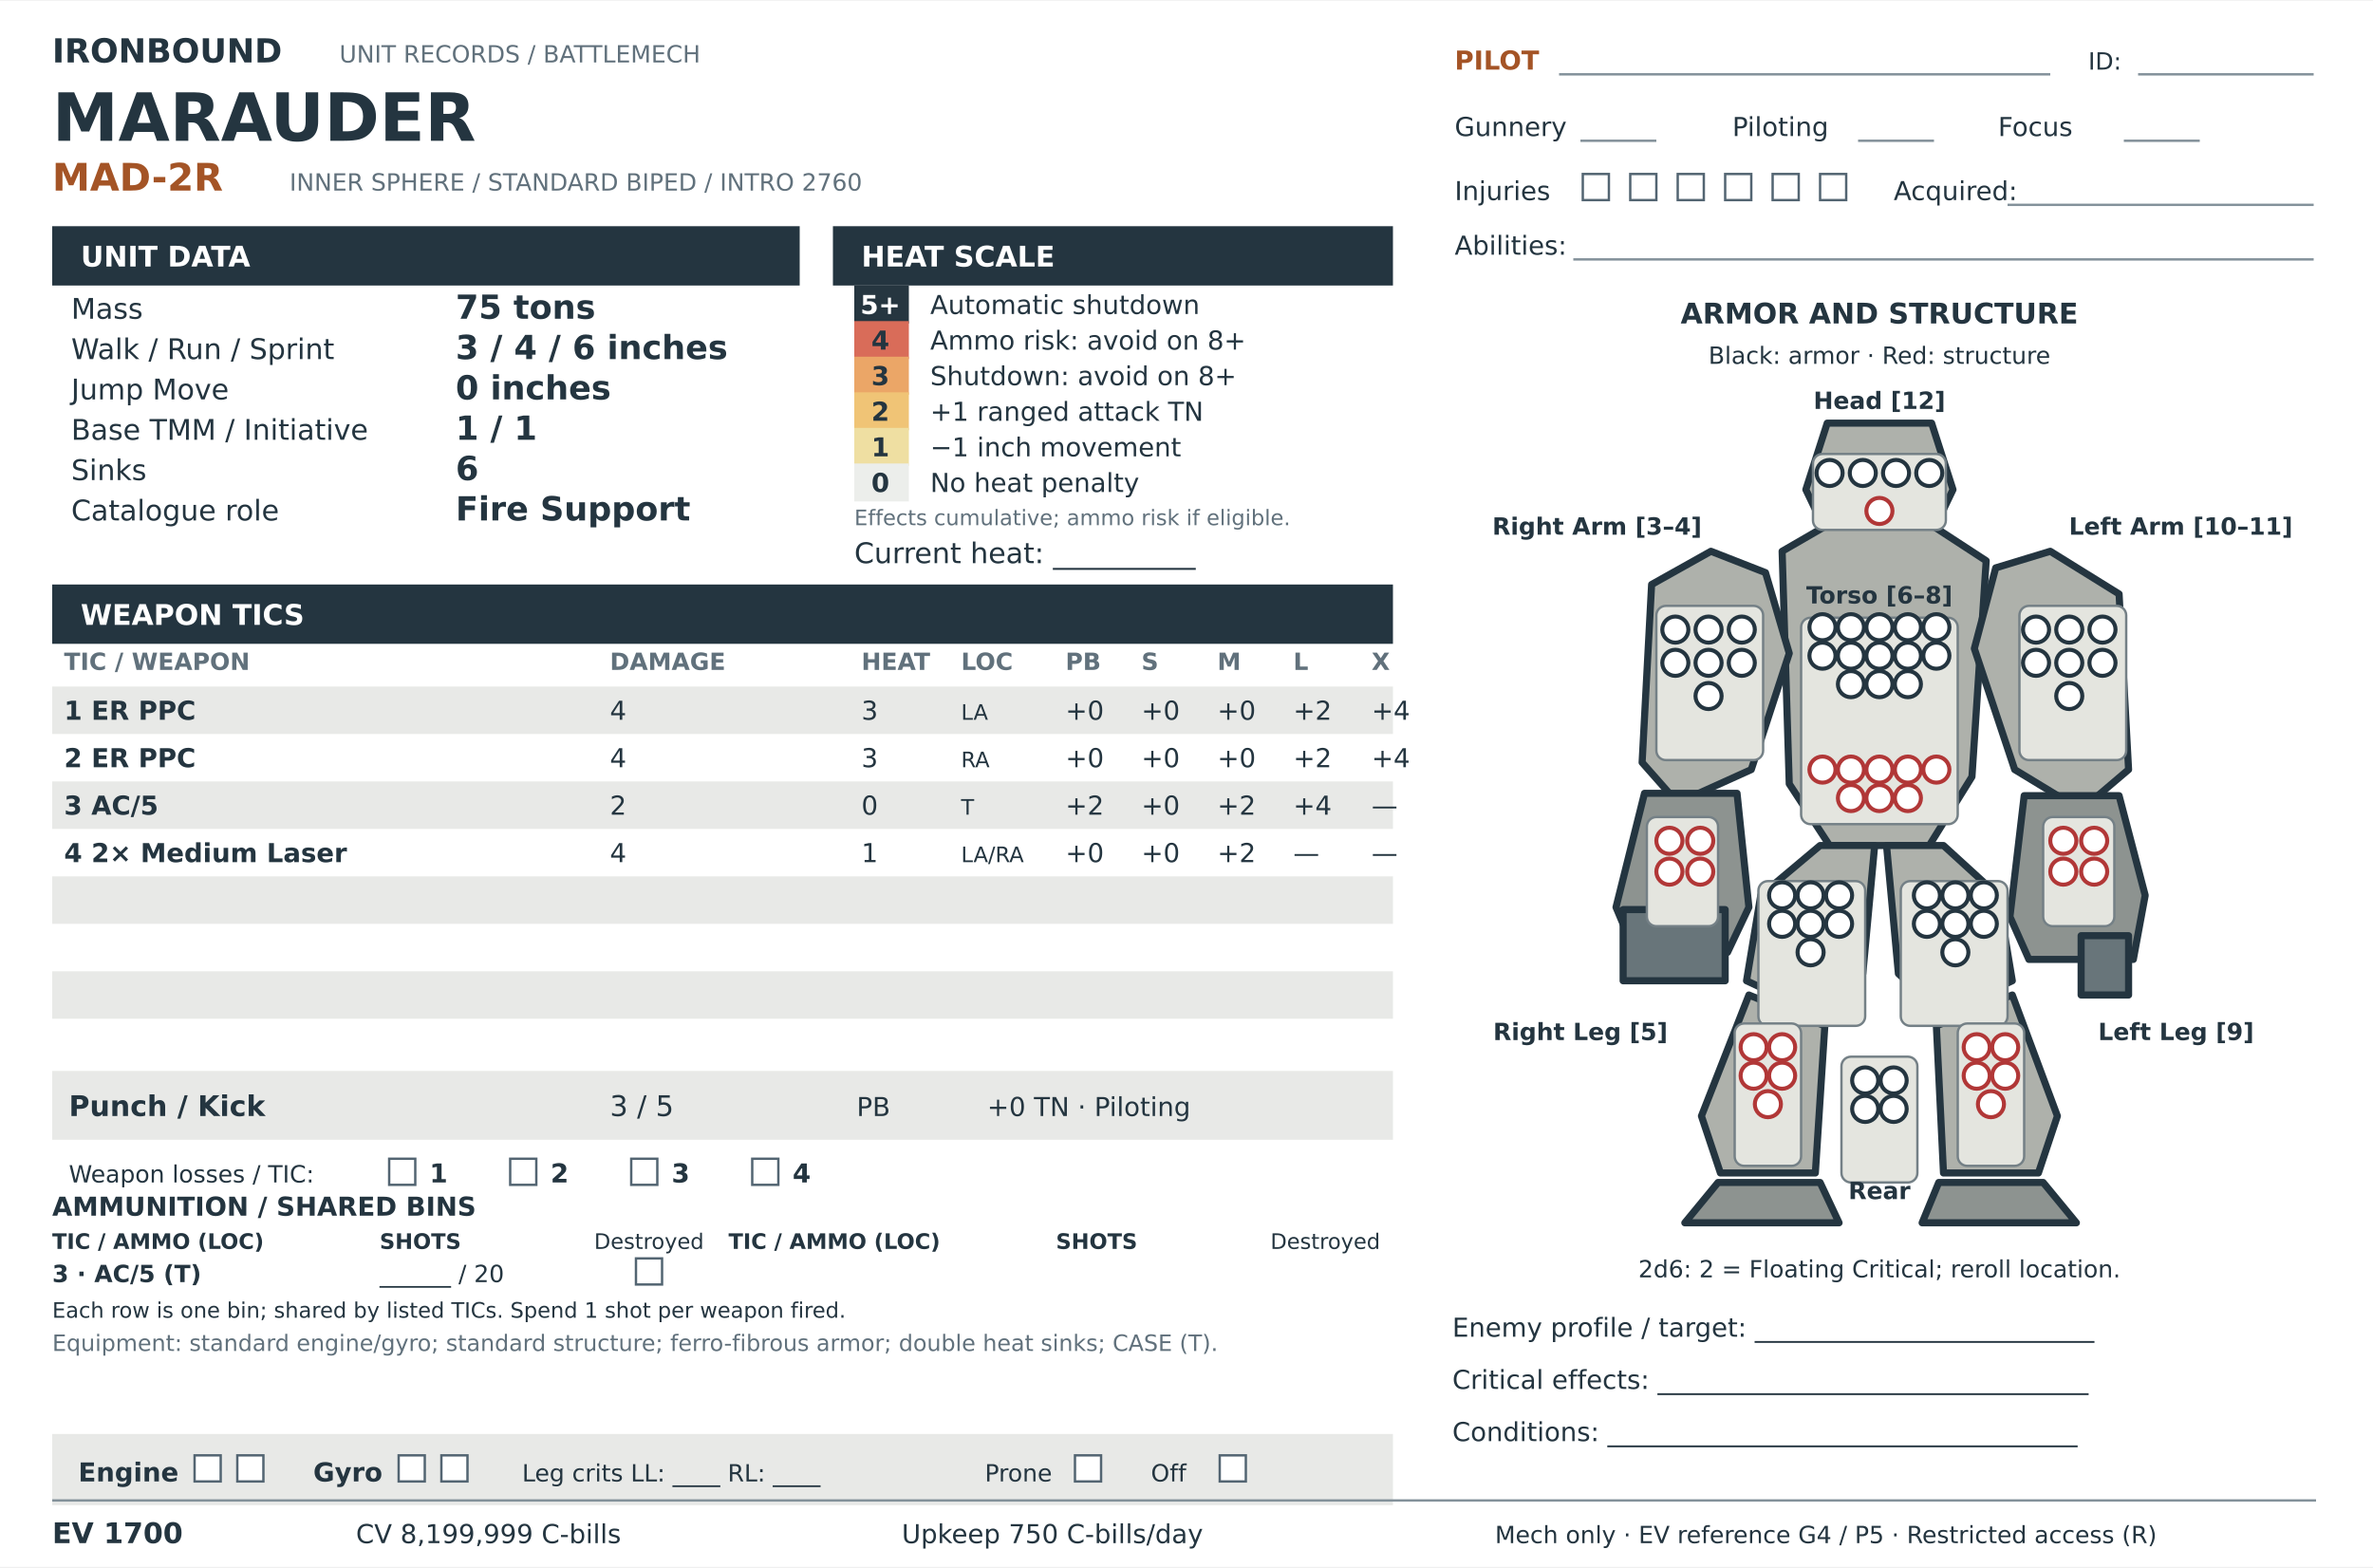
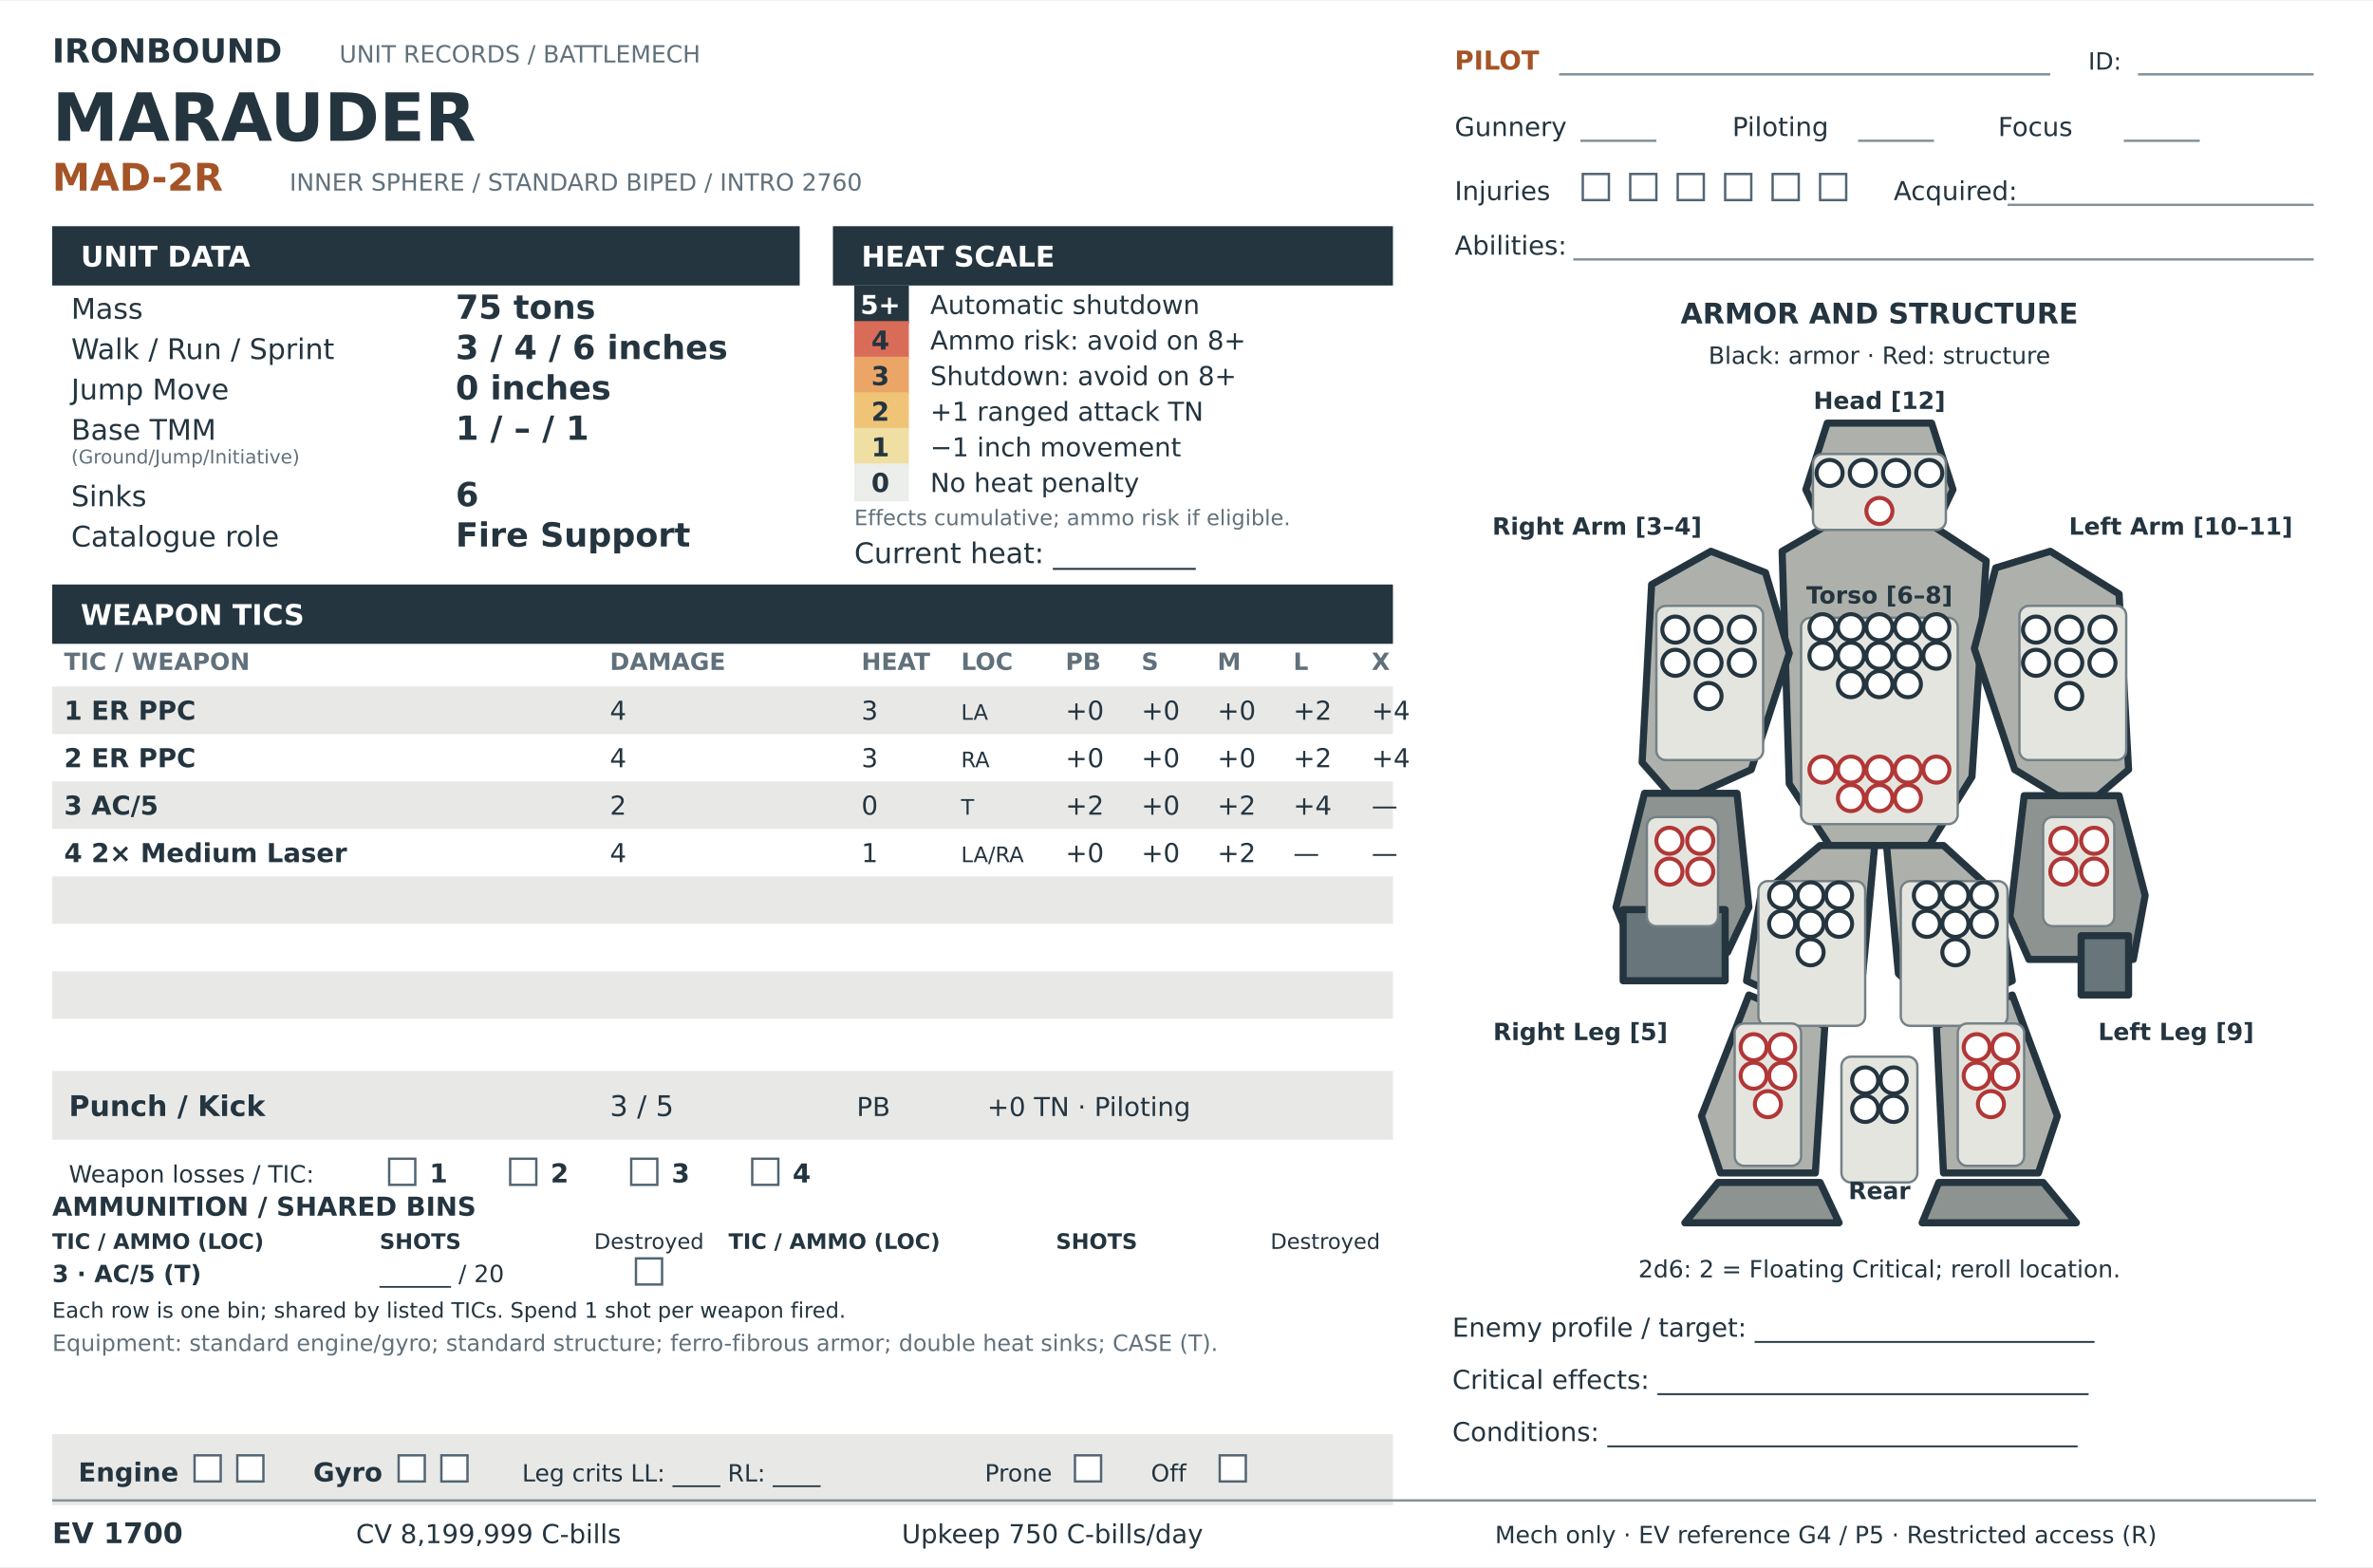
<svg xmlns="http://www.w3.org/2000/svg" width="277mm" height="183mm" viewBox="0 0 1000 660" role="img" aria-labelledby="title desc">
  <g font-family="Arial, Helvetica, sans-serif">
    <rect x="0" y="0" width="1000" height="660" rx="0" fill="#fff" stroke="none" />
    <text x="22" y="26" font-family="DejaVu Sans, Arial, sans-serif" font-size="14" font-weight="bold" fill="#243540" text-anchor="start">IRONBOUND</text>
    <text x="143" y="26" font-family="DejaVu Sans, Arial, sans-serif" font-size="10" fill="#61717c" text-anchor="start">UNIT RECORDS / BATTLEMECH</text>
    <text x="22" y="59" font-family="DejaVu Sans, Arial, sans-serif" font-size="28" font-weight="bold" fill="#243540" text-anchor="start">MARAUDER</text>
    <text x="22" y="80" font-family="DejaVu Sans, Arial, sans-serif" font-size="16" font-weight="bold" fill="#a45426" text-anchor="start">MAD-2R</text>
    <text x="122" y="80" font-family="DejaVu Sans, Arial, sans-serif" font-size="10" fill="#61717c" text-anchor="start">INNER SPHERE / STANDARD BIPED / INTRO 2760</text>
    <text x="613" y="29" font-family="DejaVu Sans, Arial, sans-serif" font-size="11" font-weight="bold" fill="#a45426" text-anchor="start">PILOT</text>
    <path d="M657 31H864" fill="none" stroke="#83919a" />
    <text x="880" y="29" font-family="DejaVu Sans, Arial, sans-serif" font-size="10" fill="#243540" text-anchor="start">ID:</text>
    <path d="M901 31H975" fill="none" stroke="#83919a" />
    <text x="613" y="57" font-family="DejaVu Sans, Arial, sans-serif" font-size="11" fill="#243540" text-anchor="start">Gunnery</text>
    <path d="M666 59H698" fill="none" stroke="#83919a" />
    <text x="730" y="57" font-family="DejaVu Sans, Arial, sans-serif" font-size="11" fill="#243540" text-anchor="start">Piloting</text>
    <path d="M783 59H815" fill="none" stroke="#83919a" />
    <text x="842" y="57" font-family="DejaVu Sans, Arial, sans-serif" font-size="11" fill="#243540" text-anchor="start">Focus</text>
    <path d="M895 59H927" fill="none" stroke="#83919a" />
    <text x="613" y="84" font-family="DejaVu Sans, Arial, sans-serif" font-size="11" fill="#243540" text-anchor="start">Injuries</text>
    <rect x="667" y="73" width="11" height="11" rx="0" fill="#fff" stroke="#536572" />
    <rect x="687" y="73" width="11" height="11" rx="0" fill="#fff" stroke="#536572" />
    <rect x="707" y="73" width="11" height="11" rx="0" fill="#fff" stroke="#536572" />
    <rect x="727" y="73" width="11" height="11" rx="0" fill="#fff" stroke="#536572" />
    <rect x="747" y="73" width="11" height="11" rx="0" fill="#fff" stroke="#536572" />
    <rect x="767" y="73" width="11" height="11" rx="0" fill="#fff" stroke="#536572" />
    <text x="798" y="84" font-family="DejaVu Sans, Arial, sans-serif" font-size="11" fill="#243540" text-anchor="start">Acquired:</text>
    <path d="M846 86H975" fill="none" stroke="#83919a" />
    <text x="613" y="107" font-family="DejaVu Sans, Arial, sans-serif" font-size="11" fill="#243540" text-anchor="start">Abilities:</text>
    <path d="M663 109H975" fill="none" stroke="#83919a" />
    <rect x="22" y="95" width="315" height="25" rx="0" fill="#243540" stroke="none" />
    <text x="34" y="112" font-family="DejaVu Sans, Arial, sans-serif" font-size="12" font-weight="bold" fill="#fff" text-anchor="start">UNIT DATA</text>
    <rect x="351" y="95" width="236" height="25" rx="0" fill="#243540" stroke="none" />
    <text x="363" y="112" font-family="DejaVu Sans, Arial, sans-serif" font-size="12" font-weight="bold" fill="#fff" text-anchor="start">HEAT SCALE</text>
    <text x="30" y="134" font-family="DejaVu Sans, Arial, sans-serif" font-size="12" fill="#243540" text-anchor="start">Mass</text>
    <text x="192" y="134" font-family="DejaVu Sans, Arial, sans-serif" font-size="14" font-weight="bold" fill="#243540" text-anchor="start">75 tons</text>
    <text x="30" y="151" font-family="DejaVu Sans, Arial, sans-serif" font-size="12" fill="#243540" text-anchor="start">Walk / Run / Sprint</text>
    <text x="192" y="151" font-family="DejaVu Sans, Arial, sans-serif" font-size="14" font-weight="bold" fill="#243540" text-anchor="start">3 / 4 / 6 inches</text>
    <text x="30" y="168" font-family="DejaVu Sans, Arial, sans-serif" font-size="12" fill="#243540" text-anchor="start">Jump Move</text>
    <text x="192" y="168" font-family="DejaVu Sans, Arial, sans-serif" font-size="14" font-weight="bold" fill="#243540" text-anchor="start">0 inches</text>
-     <text x="30" y="185" font-family="DejaVu Sans, Arial, sans-serif" font-size="12" fill="#243540" text-anchor="start">Base TMM / Initiative</text>
-     <text x="192" y="185" font-family="DejaVu Sans, Arial, sans-serif" font-size="14" font-weight="bold" fill="#243540" text-anchor="start">1 / 1</text>
-     <text x="30" y="202" font-family="DejaVu Sans, Arial, sans-serif" font-size="12" fill="#243540" text-anchor="start">Sinks</text>
-     <text x="192" y="202" font-family="DejaVu Sans, Arial, sans-serif" font-size="14" font-weight="bold" fill="#243540" text-anchor="start">6</text>
-     <text x="30" y="219" font-family="DejaVu Sans, Arial, sans-serif" font-size="12" fill="#243540" text-anchor="start">Catalogue role</text>
-     <text x="192" y="219" font-family="DejaVu Sans, Arial, sans-serif" font-size="14" font-weight="bold" fill="#243540" text-anchor="start">Fire Support</text>
+     <text x="30" y="185" font-family="DejaVu Sans, Arial, sans-serif" font-size="12" fill="#243540" text-anchor="start">Base TMM</text>
+     <text x="30" y="195" font-family="DejaVu Sans, Arial, sans-serif" font-size="8" fill="#61717c" text-anchor="start">(Ground/Jump/Initiative)</text>
+     <text x="192" y="185" font-family="DejaVu Sans, Arial, sans-serif" font-size="14" font-weight="bold" fill="#243540" text-anchor="start">1 / – / 1</text>
+     <text x="30" y="213" font-family="DejaVu Sans, Arial, sans-serif" font-size="12" fill="#243540" text-anchor="start">Sinks</text>
+     <text x="192" y="213" font-family="DejaVu Sans, Arial, sans-serif" font-size="14" font-weight="bold" fill="#243540" text-anchor="start">6</text>
+     <text x="30" y="230" font-family="DejaVu Sans, Arial, sans-serif" font-size="12" fill="#243540" text-anchor="start">Catalogue role</text>
+     <text x="192" y="230" font-family="DejaVu Sans, Arial, sans-serif" font-size="14" font-weight="bold" fill="#243540" text-anchor="start">Fire Support</text>
    <rect x="360" y="120" width="23" height="16" rx="0" fill="#263640" stroke="none" />
    <text x="371" y="132" font-family="DejaVu Sans, Arial, sans-serif" font-size="11" font-weight="bold" fill="#fff" text-anchor="middle">5+</text>
    <text x="392" y="132" font-family="DejaVu Sans, Arial, sans-serif" font-size="11" fill="#243540" text-anchor="start">Automatic shutdown</text>
    <rect x="360" y="135" width="23" height="16" rx="0" fill="#d96c59" stroke="none" />
    <text x="371" y="147" font-family="DejaVu Sans, Arial, sans-serif" font-size="11" font-weight="bold" fill="#243540" text-anchor="middle">4</text>
    <text x="392" y="147" font-family="DejaVu Sans, Arial, sans-serif" font-size="11" fill="#243540" text-anchor="start">Ammo risk: avoid on 8+</text>
    <rect x="360" y="150" width="23" height="16" rx="0" fill="#eba667" stroke="none" />
    <text x="371" y="162" font-family="DejaVu Sans, Arial, sans-serif" font-size="11" font-weight="bold" fill="#243540" text-anchor="middle">3</text>
    <text x="392" y="162" font-family="DejaVu Sans, Arial, sans-serif" font-size="11" fill="#243540" text-anchor="start">Shutdown: avoid on 8+</text>
    <rect x="360" y="165" width="23" height="16" rx="0" fill="#f0c476" stroke="none" />
    <text x="371" y="177" font-family="DejaVu Sans, Arial, sans-serif" font-size="11" font-weight="bold" fill="#243540" text-anchor="middle">2</text>
    <text x="392" y="177" font-family="DejaVu Sans, Arial, sans-serif" font-size="11" fill="#243540" text-anchor="start">+1 ranged attack TN</text>
    <rect x="360" y="180" width="23" height="16" rx="0" fill="#efdfa2" stroke="none" />
    <text x="371" y="192" font-family="DejaVu Sans, Arial, sans-serif" font-size="11" font-weight="bold" fill="#243540" text-anchor="middle">1</text>
    <text x="392" y="192" font-family="DejaVu Sans, Arial, sans-serif" font-size="11" fill="#243540" text-anchor="start">−1 inch movement</text>
    <rect x="360" y="195" width="23" height="16" rx="0" fill="#eceeeb" stroke="none" />
    <text x="371" y="207" font-family="DejaVu Sans, Arial, sans-serif" font-size="11" font-weight="bold" fill="#243540" text-anchor="middle">0</text>
    <text x="392" y="207" font-family="DejaVu Sans, Arial, sans-serif" font-size="11" fill="#243540" text-anchor="start">No heat penalty</text>
    <text x="360" y="221" font-family="DejaVu Sans, Arial, sans-serif" font-size="9" fill="#61717c" text-anchor="start">Effects cumulative; ammo risk if eligible.</text>
    <text x="360" y="237" font-family="DejaVu Sans, Arial, sans-serif" font-size="12" fill="#243540" text-anchor="start">Current heat: __________</text>
    <rect x="22" y="246" width="565" height="25" rx="0" fill="#243540" stroke="none" />
    <text x="34" y="263" font-family="DejaVu Sans, Arial, sans-serif" font-size="12" font-weight="bold" fill="#fff" text-anchor="start">WEAPON TICS</text>
    <text x="27" y="282" font-family="DejaVu Sans, Arial, sans-serif" font-size="10" font-weight="bold" fill="#61717c" text-anchor="start">TIC / WEAPON</text>
    <text x="257" y="282" font-family="DejaVu Sans, Arial, sans-serif" font-size="10" font-weight="bold" fill="#61717c" text-anchor="start">DAMAGE</text>
    <text x="363" y="282" font-family="DejaVu Sans, Arial, sans-serif" font-size="10" font-weight="bold" fill="#61717c" text-anchor="start">HEAT</text>
    <text x="405" y="282" font-family="DejaVu Sans, Arial, sans-serif" font-size="10" font-weight="bold" fill="#61717c" text-anchor="start">LOC</text>
    <text x="449" y="282" font-family="DejaVu Sans, Arial, sans-serif" font-size="10" font-weight="bold" fill="#61717c" text-anchor="start">PB</text>
    <text x="481" y="282" font-family="DejaVu Sans, Arial, sans-serif" font-size="10" font-weight="bold" fill="#61717c" text-anchor="start">S</text>
    <text x="513" y="282" font-family="DejaVu Sans, Arial, sans-serif" font-size="10" font-weight="bold" fill="#61717c" text-anchor="start">M</text>
    <text x="545" y="282" font-family="DejaVu Sans, Arial, sans-serif" font-size="10" font-weight="bold" fill="#61717c" text-anchor="start">L</text>
    <text x="578" y="282" font-family="DejaVu Sans, Arial, sans-serif" font-size="10" font-weight="bold" fill="#61717c" text-anchor="start">X</text>
    <rect x="22" y="289" width="565" height="20" rx="0" fill="#e8e9e7" stroke="none" />
    <text x="27" y="303" font-family="DejaVu Sans, Arial, sans-serif" font-size="11" fill="#243540" text-anchor="start" font-weight="bold">1  ER PPC</text>
    <text x="257" y="303" font-family="DejaVu Sans, Arial, sans-serif" font-size="11" fill="#243540" text-anchor="start">4</text>
    <text x="363" y="303" font-family="DejaVu Sans, Arial, sans-serif" font-size="11" fill="#243540" text-anchor="start">3</text>
    <text x="405" y="303" font-family="DejaVu Sans, Arial, sans-serif" font-size="9" fill="#243540" text-anchor="start">LA</text>
    <text x="449" y="303" font-family="DejaVu Sans, Arial, sans-serif" font-size="11" fill="#243540" text-anchor="start">+0</text>
    <text x="481" y="303" font-family="DejaVu Sans, Arial, sans-serif" font-size="11" fill="#243540" text-anchor="start">+0</text>
    <text x="513" y="303" font-family="DejaVu Sans, Arial, sans-serif" font-size="11" fill="#243540" text-anchor="start">+0</text>
    <text x="545" y="303" font-family="DejaVu Sans, Arial, sans-serif" font-size="11" fill="#243540" text-anchor="start">+2</text>
    <text x="578" y="303" font-family="DejaVu Sans, Arial, sans-serif" font-size="11" fill="#243540" text-anchor="start">+4</text>
    <text x="27" y="323" font-family="DejaVu Sans, Arial, sans-serif" font-size="11" fill="#243540" text-anchor="start" font-weight="bold">2  ER PPC</text>
    <text x="257" y="323" font-family="DejaVu Sans, Arial, sans-serif" font-size="11" fill="#243540" text-anchor="start">4</text>
    <text x="363" y="323" font-family="DejaVu Sans, Arial, sans-serif" font-size="11" fill="#243540" text-anchor="start">3</text>
    <text x="405" y="323" font-family="DejaVu Sans, Arial, sans-serif" font-size="9" fill="#243540" text-anchor="start">RA</text>
    <text x="449" y="323" font-family="DejaVu Sans, Arial, sans-serif" font-size="11" fill="#243540" text-anchor="start">+0</text>
    <text x="481" y="323" font-family="DejaVu Sans, Arial, sans-serif" font-size="11" fill="#243540" text-anchor="start">+0</text>
    <text x="513" y="323" font-family="DejaVu Sans, Arial, sans-serif" font-size="11" fill="#243540" text-anchor="start">+0</text>
    <text x="545" y="323" font-family="DejaVu Sans, Arial, sans-serif" font-size="11" fill="#243540" text-anchor="start">+2</text>
    <text x="578" y="323" font-family="DejaVu Sans, Arial, sans-serif" font-size="11" fill="#243540" text-anchor="start">+4</text>
    <rect x="22" y="329" width="565" height="20" rx="0" fill="#e8e9e7" stroke="none" />
    <text x="27" y="343" font-family="DejaVu Sans, Arial, sans-serif" font-size="11" fill="#243540" text-anchor="start" font-weight="bold">3  AC/5</text>
    <text x="257" y="343" font-family="DejaVu Sans, Arial, sans-serif" font-size="11" fill="#243540" text-anchor="start">2</text>
    <text x="363" y="343" font-family="DejaVu Sans, Arial, sans-serif" font-size="11" fill="#243540" text-anchor="start">0</text>
    <text x="405" y="343" font-family="DejaVu Sans, Arial, sans-serif" font-size="9" fill="#243540" text-anchor="start">T</text>
    <text x="449" y="343" font-family="DejaVu Sans, Arial, sans-serif" font-size="11" fill="#243540" text-anchor="start">+2</text>
    <text x="481" y="343" font-family="DejaVu Sans, Arial, sans-serif" font-size="11" fill="#243540" text-anchor="start">+0</text>
    <text x="513" y="343" font-family="DejaVu Sans, Arial, sans-serif" font-size="11" fill="#243540" text-anchor="start">+2</text>
    <text x="545" y="343" font-family="DejaVu Sans, Arial, sans-serif" font-size="11" fill="#243540" text-anchor="start">+4</text>
    <text x="578" y="343" font-family="DejaVu Sans, Arial, sans-serif" font-size="11" fill="#243540" text-anchor="start">—</text>
    <text x="27" y="363" font-family="DejaVu Sans, Arial, sans-serif" font-size="11" fill="#243540" text-anchor="start" font-weight="bold">4  2× Medium Laser</text>
    <text x="257" y="363" font-family="DejaVu Sans, Arial, sans-serif" font-size="11" fill="#243540" text-anchor="start">4</text>
    <text x="363" y="363" font-family="DejaVu Sans, Arial, sans-serif" font-size="11" fill="#243540" text-anchor="start">1</text>
    <text x="405" y="363" font-family="DejaVu Sans, Arial, sans-serif" font-size="9" fill="#243540" text-anchor="start">LA/RA</text>
    <text x="449" y="363" font-family="DejaVu Sans, Arial, sans-serif" font-size="11" fill="#243540" text-anchor="start">+0</text>
    <text x="481" y="363" font-family="DejaVu Sans, Arial, sans-serif" font-size="11" fill="#243540" text-anchor="start">+0</text>
    <text x="513" y="363" font-family="DejaVu Sans, Arial, sans-serif" font-size="11" fill="#243540" text-anchor="start">+2</text>
    <text x="545" y="363" font-family="DejaVu Sans, Arial, sans-serif" font-size="11" fill="#243540" text-anchor="start">—</text>
    <text x="578" y="363" font-family="DejaVu Sans, Arial, sans-serif" font-size="11" fill="#243540" text-anchor="start">—</text>
    <rect x="22" y="369" width="565" height="20" rx="0" fill="#e8e9e7" stroke="none" />
    <text x="27" y="383" font-family="DejaVu Sans, Arial, sans-serif" font-size="11" fill="#243540" text-anchor="start" font-weight="bold" />
    <text x="257" y="383" font-family="DejaVu Sans, Arial, sans-serif" font-size="11" fill="#243540" text-anchor="start" />
    <text x="363" y="383" font-family="DejaVu Sans, Arial, sans-serif" font-size="11" fill="#243540" text-anchor="start" />
    <text x="405" y="383" font-family="DejaVu Sans, Arial, sans-serif" font-size="9" fill="#243540" text-anchor="start" />
    <text x="449" y="383" font-family="DejaVu Sans, Arial, sans-serif" font-size="11" fill="#243540" text-anchor="start" />
    <text x="481" y="383" font-family="DejaVu Sans, Arial, sans-serif" font-size="11" fill="#243540" text-anchor="start" />
    <text x="513" y="383" font-family="DejaVu Sans, Arial, sans-serif" font-size="11" fill="#243540" text-anchor="start" />
    <text x="545" y="383" font-family="DejaVu Sans, Arial, sans-serif" font-size="11" fill="#243540" text-anchor="start" />
    <text x="578" y="383" font-family="DejaVu Sans, Arial, sans-serif" font-size="11" fill="#243540" text-anchor="start" />
    <text x="27" y="403" font-family="DejaVu Sans, Arial, sans-serif" font-size="11" fill="#243540" text-anchor="start" font-weight="bold" />
    <text x="257" y="403" font-family="DejaVu Sans, Arial, sans-serif" font-size="11" fill="#243540" text-anchor="start" />
    <text x="363" y="403" font-family="DejaVu Sans, Arial, sans-serif" font-size="11" fill="#243540" text-anchor="start" />
    <text x="405" y="403" font-family="DejaVu Sans, Arial, sans-serif" font-size="9" fill="#243540" text-anchor="start" />
    <text x="449" y="403" font-family="DejaVu Sans, Arial, sans-serif" font-size="11" fill="#243540" text-anchor="start" />
    <text x="481" y="403" font-family="DejaVu Sans, Arial, sans-serif" font-size="11" fill="#243540" text-anchor="start" />
    <text x="513" y="403" font-family="DejaVu Sans, Arial, sans-serif" font-size="11" fill="#243540" text-anchor="start" />
    <text x="545" y="403" font-family="DejaVu Sans, Arial, sans-serif" font-size="11" fill="#243540" text-anchor="start" />
    <text x="578" y="403" font-family="DejaVu Sans, Arial, sans-serif" font-size="11" fill="#243540" text-anchor="start" />
    <rect x="22" y="409" width="565" height="20" rx="0" fill="#e8e9e7" stroke="none" />
    <text x="27" y="423" font-family="DejaVu Sans, Arial, sans-serif" font-size="11" fill="#243540" text-anchor="start" font-weight="bold" />
    <text x="257" y="423" font-family="DejaVu Sans, Arial, sans-serif" font-size="11" fill="#243540" text-anchor="start" />
    <text x="363" y="423" font-family="DejaVu Sans, Arial, sans-serif" font-size="11" fill="#243540" text-anchor="start" />
    <text x="405" y="423" font-family="DejaVu Sans, Arial, sans-serif" font-size="9" fill="#243540" text-anchor="start" />
    <text x="449" y="423" font-family="DejaVu Sans, Arial, sans-serif" font-size="11" fill="#243540" text-anchor="start" />
    <text x="481" y="423" font-family="DejaVu Sans, Arial, sans-serif" font-size="11" fill="#243540" text-anchor="start" />
    <text x="513" y="423" font-family="DejaVu Sans, Arial, sans-serif" font-size="11" fill="#243540" text-anchor="start" />
    <text x="545" y="423" font-family="DejaVu Sans, Arial, sans-serif" font-size="11" fill="#243540" text-anchor="start" />
    <text x="578" y="423" font-family="DejaVu Sans, Arial, sans-serif" font-size="11" fill="#243540" text-anchor="start" />
    <text x="27" y="443" font-family="DejaVu Sans, Arial, sans-serif" font-size="11" fill="#243540" text-anchor="start" font-weight="bold" />
    <text x="257" y="443" font-family="DejaVu Sans, Arial, sans-serif" font-size="11" fill="#243540" text-anchor="start" />
    <text x="363" y="443" font-family="DejaVu Sans, Arial, sans-serif" font-size="11" fill="#243540" text-anchor="start" />
    <text x="405" y="443" font-family="DejaVu Sans, Arial, sans-serif" font-size="9" fill="#243540" text-anchor="start" />
    <text x="449" y="443" font-family="DejaVu Sans, Arial, sans-serif" font-size="11" fill="#243540" text-anchor="start" />
    <text x="481" y="443" font-family="DejaVu Sans, Arial, sans-serif" font-size="11" fill="#243540" text-anchor="start" />
    <text x="513" y="443" font-family="DejaVu Sans, Arial, sans-serif" font-size="11" fill="#243540" text-anchor="start" />
    <text x="545" y="443" font-family="DejaVu Sans, Arial, sans-serif" font-size="11" fill="#243540" text-anchor="start" />
    <text x="578" y="443" font-family="DejaVu Sans, Arial, sans-serif" font-size="11" fill="#243540" text-anchor="start" />
    <rect x="22" y="451" width="565" height="29" rx="0" fill="#e8e9e7" stroke="none" />
    <text x="29" y="470" font-family="DejaVu Sans, Arial, sans-serif" font-size="12" font-weight="bold" fill="#243540" text-anchor="start">Punch / Kick</text>
    <text x="257" y="470" font-family="DejaVu Sans, Arial, sans-serif" font-size="12" fill="#243540" text-anchor="start">3 / 5</text>
    <text x="361" y="470" font-family="DejaVu Sans, Arial, sans-serif" font-size="11" fill="#243540" text-anchor="start">PB</text>
    <text x="416" y="470" font-family="DejaVu Sans, Arial, sans-serif" font-size="11" fill="#243540" text-anchor="start">+0 TN · Piloting</text>
    <rect x="22" y="604" width="565" height="30" rx="0" fill="#e8e9e7" stroke="none" />
    <text x="33" y="624" font-family="DejaVu Sans, Arial, sans-serif" font-size="11" font-weight="bold" fill="#243540" text-anchor="start">Engine</text>
    <rect x="82" y="613" width="11" height="11" rx="0" fill="#fff" stroke="#536572" />
    <rect x="100" y="613" width="11" height="11" rx="0" fill="#fff" stroke="#536572" />
    <text x="132" y="624" font-family="DejaVu Sans, Arial, sans-serif" font-size="11" font-weight="bold" fill="#243540" text-anchor="start">Gyro</text>
    <rect x="168" y="613" width="11" height="11" rx="0" fill="#fff" stroke="#536572" />
    <rect x="186" y="613" width="11" height="11" rx="0" fill="#fff" stroke="#536572" />
    <text x="220" y="624" font-family="DejaVu Sans, Arial, sans-serif" font-size="10" fill="#243540" text-anchor="start">Leg crits  LL: ____  RL: ____</text>
    <text x="415" y="624" font-family="DejaVu Sans, Arial, sans-serif" font-size="10" fill="#243540" text-anchor="start">Prone</text>
    <rect x="453" y="613" width="11" height="11" rx="0" fill="#fff" stroke="#536572" />
    <text x="485" y="624" font-family="DejaVu Sans, Arial, sans-serif" font-size="10" fill="#243540" text-anchor="start">Off</text>
    <rect x="514" y="613" width="11" height="11" rx="0" fill="#fff" stroke="#536572" />
    <g transform="translate(612 120)">
      <text x="180" y="16" font-family="DejaVu Sans, Arial, sans-serif" font-size="12" font-weight="bold" fill="#243540" text-anchor="middle">ARMOR AND STRUCTURE</text>
      <text x="180" y="33" font-family="DejaVu Sans, Arial, sans-serif" font-size="10" fill="#243540" text-anchor="middle">Black: armor · Red: structure</text>
      <path d="M158 58H202L211 86L200 109H160L149 86Z" fill="#aeb1ab" stroke="#243540" stroke-width="3" stroke-linejoin="round" />
      <path d="M139 112L158 101H202L225 116L219 207L201 236H159L142 210Z" fill="#aeb1ab" stroke="#243540" stroke-width="3" stroke-linejoin="round" />
      <path d="M132 121L109 112L84 126L80 201L95 218L126 204L142 155Z" fill="#aeb1ab" stroke="#243540" stroke-width="3" stroke-linejoin="round" />
      <path d="M229 119L252 112L281 130L285 204L265 221L237 204L220 153Z" fill="#aeb1ab" stroke="#243540" stroke-width="3" stroke-linejoin="round" />
      <path d="M81 214H120L125 262L116 281H77L69 262Z" fill="#8d9390" stroke="#243540" stroke-width="3" stroke-linejoin="round" />
      <path d="M241 215H281L292 257L287 284H243L235 266Z" fill="#8d9390" stroke="#243540" stroke-width="3" stroke-linejoin="round" />
      <path d="M72 263H115V293H72Z" fill="#68757a" stroke="#243540" stroke-width="3" stroke-linejoin="round" />
      <path d="M265 274H285V299H265Z" fill="#68757a" stroke="#243540" stroke-width="3" stroke-linejoin="round" />
      <path d="M155 236H178L173 290L154 307L124 293L130 257Z" fill="#aeb1ab" stroke="#243540" stroke-width="3" stroke-linejoin="round" />
      <path d="M183 236H207L230 257L236 293L206 307L188 290Z" fill="#aeb1ab" stroke="#243540" stroke-width="3" stroke-linejoin="round" />
      <path d="M125 299L157 312L153 374H113L105 350Z" fill="#aeb1ab" stroke="#243540" stroke-width="3" stroke-linejoin="round" />
      <path d="M204 312L236 299L255 350L247 374H207Z" fill="#aeb1ab" stroke="#243540" stroke-width="3" stroke-linejoin="round" />
      <path d="M112 378H155L163 395H98Z" fill="#8d9390" stroke="#243540" stroke-width="3" stroke-linejoin="round" />
      <path d="M205 378H249L263 395H198Z" fill="#8d9390" stroke="#243540" stroke-width="3" stroke-linejoin="round" />
      <rect x="152" y="71" width="56" height="32" rx="4" fill="#e4e5df" stroke="#748086" />
      <rect x="147" y="140" width="66" height="87" rx="4" fill="#e4e5df" stroke="#748086" />
      <rect x="86" y="135" width="45" height="65" rx="4" fill="#e4e5df" stroke="#748086" />
      <rect x="239" y="135" width="45" height="65" rx="4" fill="#e4e5df" stroke="#748086" />
      <rect x="82" y="224" width="30" height="46" rx="4" fill="#e4e5df" stroke="#748086" />
      <rect x="249" y="224" width="30" height="46" rx="4" fill="#e4e5df" stroke="#748086" />
      <rect x="129" y="251" width="45" height="61" rx="4" fill="#e4e5df" stroke="#748086" />
      <rect x="189" y="251" width="45" height="61" rx="4" fill="#e4e5df" stroke="#748086" />
      <rect x="119" y="311" width="28" height="60" rx="4" fill="#e4e5df" stroke="#748086" />
      <rect x="213" y="311" width="28" height="60" rx="4" fill="#e4e5df" stroke="#748086" />
      <rect x="164" y="325" width="32" height="53" rx="4" fill="#e4e5df" stroke="#748086" />
      <text x="180" y="52" font-family="DejaVu Sans, Arial, sans-serif" font-size="10" font-weight="bold" fill="#243540" text-anchor="middle">Head [12]</text>
      <text x="180" y="134" font-family="DejaVu Sans, Arial, sans-serif" font-size="10" font-weight="bold" fill="#243540" text-anchor="middle">Torso [6–8]</text>
      <text x="61" y="105" font-family="DejaVu Sans, Arial, sans-serif" font-size="10" font-weight="bold" fill="#243540" text-anchor="middle">Right Arm [3–4]</text>
      <text x="307" y="105" font-family="DejaVu Sans, Arial, sans-serif" font-size="10" font-weight="bold" fill="#243540" text-anchor="middle">Left Arm [10–11]</text>
      <text x="54" y="318" font-family="DejaVu Sans, Arial, sans-serif" font-size="10" font-weight="bold" fill="#243540" text-anchor="middle">Right Leg [5]</text>
      <text x="305" y="318" font-family="DejaVu Sans, Arial, sans-serif" font-size="10" font-weight="bold" fill="#243540" text-anchor="middle">Left Leg [9]</text>
      <text x="180" y="385" font-family="DejaVu Sans, Arial, sans-serif" font-size="10" font-weight="bold" fill="#243540" text-anchor="middle">Rear</text>
      <text x="180" y="418" font-family="DejaVu Sans, Arial, sans-serif" font-size="10" fill="#243540" text-anchor="middle">2d6: 2 = Floating Critical; reroll location.</text>
      <text x="0" y="443" font-family="DejaVu Sans, Arial, sans-serif" font-size="11" fill="#243540" text-anchor="start">Enemy profile / target: __________________________</text>
      <text x="0" y="465" font-family="DejaVu Sans, Arial, sans-serif" font-size="11" fill="#243540" text-anchor="start">Critical effects: _________________________________</text>
      <text x="0" y="487" font-family="DejaVu Sans, Arial, sans-serif" font-size="11" fill="#243540" text-anchor="start">Conditions: ____________________________________</text>
      <circle cx="159.0" cy="79" r="5.5" fill="#fff" stroke="#243540" stroke-width="1.7" />
      <circle cx="173.0" cy="79" r="5.5" fill="#fff" stroke="#243540" stroke-width="1.7" />
      <circle cx="187.0" cy="79" r="5.5" fill="#fff" stroke="#243540" stroke-width="1.7" />
      <circle cx="201.0" cy="79" r="5.5" fill="#fff" stroke="#243540" stroke-width="1.7" />
      <circle cx="180.0" cy="95" r="5.5" fill="#fff" stroke="#b13737" stroke-width="1.7" />
      <circle cx="156.0" cy="144" r="5.5" fill="#fff" stroke="#243540" stroke-width="1.7" />
      <circle cx="168.0" cy="144" r="5.5" fill="#fff" stroke="#243540" stroke-width="1.7" />
      <circle cx="180.0" cy="144" r="5.5" fill="#fff" stroke="#243540" stroke-width="1.7" />
      <circle cx="192.0" cy="144" r="5.5" fill="#fff" stroke="#243540" stroke-width="1.7" />
      <circle cx="204.0" cy="144" r="5.5" fill="#fff" stroke="#243540" stroke-width="1.7" />
      <circle cx="156.0" cy="156" r="5.5" fill="#fff" stroke="#243540" stroke-width="1.7" />
      <circle cx="168.0" cy="156" r="5.5" fill="#fff" stroke="#243540" stroke-width="1.7" />
      <circle cx="180.0" cy="156" r="5.5" fill="#fff" stroke="#243540" stroke-width="1.7" />
      <circle cx="192.0" cy="156" r="5.5" fill="#fff" stroke="#243540" stroke-width="1.7" />
      <circle cx="204.0" cy="156" r="5.5" fill="#fff" stroke="#243540" stroke-width="1.7" />
      <circle cx="168.0" cy="168" r="5.5" fill="#fff" stroke="#243540" stroke-width="1.7" />
      <circle cx="180.0" cy="168" r="5.5" fill="#fff" stroke="#243540" stroke-width="1.7" />
      <circle cx="192.0" cy="168" r="5.5" fill="#fff" stroke="#243540" stroke-width="1.7" />
      <circle cx="156.0" cy="204" r="5.5" fill="#fff" stroke="#b13737" stroke-width="1.7" />
      <circle cx="168.0" cy="204" r="5.5" fill="#fff" stroke="#b13737" stroke-width="1.7" />
      <circle cx="180.0" cy="204" r="5.5" fill="#fff" stroke="#b13737" stroke-width="1.7" />
      <circle cx="192.0" cy="204" r="5.5" fill="#fff" stroke="#b13737" stroke-width="1.7" />
      <circle cx="204.0" cy="204" r="5.5" fill="#fff" stroke="#b13737" stroke-width="1.7" />
      <circle cx="168.0" cy="216" r="5.5" fill="#fff" stroke="#b13737" stroke-width="1.7" />
      <circle cx="180.0" cy="216" r="5.5" fill="#fff" stroke="#b13737" stroke-width="1.7" />
      <circle cx="192.0" cy="216" r="5.5" fill="#fff" stroke="#b13737" stroke-width="1.7" />
      <circle cx="94.0" cy="145" r="5.5" fill="#fff" stroke="#243540" stroke-width="1.7" />
      <circle cx="108.0" cy="145" r="5.5" fill="#fff" stroke="#243540" stroke-width="1.7" />
      <circle cx="122.0" cy="145" r="5.5" fill="#fff" stroke="#243540" stroke-width="1.7" />
      <circle cx="94.0" cy="159" r="5.5" fill="#fff" stroke="#243540" stroke-width="1.7" />
      <circle cx="108.0" cy="159" r="5.5" fill="#fff" stroke="#243540" stroke-width="1.7" />
      <circle cx="122.0" cy="159" r="5.5" fill="#fff" stroke="#243540" stroke-width="1.7" />
      <circle cx="108.0" cy="173" r="5.5" fill="#fff" stroke="#243540" stroke-width="1.7" />
      <circle cx="91.5" cy="234" r="5.5" fill="#fff" stroke="#b13737" stroke-width="1.7" />
      <circle cx="104.5" cy="234" r="5.5" fill="#fff" stroke="#b13737" stroke-width="1.7" />
      <circle cx="91.5" cy="247" r="5.5" fill="#fff" stroke="#b13737" stroke-width="1.7" />
      <circle cx="104.5" cy="247" r="5.5" fill="#fff" stroke="#b13737" stroke-width="1.7" />
      <circle cx="246.0" cy="145" r="5.5" fill="#fff" stroke="#243540" stroke-width="1.7" />
      <circle cx="260.0" cy="145" r="5.5" fill="#fff" stroke="#243540" stroke-width="1.7" />
      <circle cx="274.0" cy="145" r="5.5" fill="#fff" stroke="#243540" stroke-width="1.7" />
      <circle cx="246.0" cy="159" r="5.5" fill="#fff" stroke="#243540" stroke-width="1.7" />
      <circle cx="260.0" cy="159" r="5.5" fill="#fff" stroke="#243540" stroke-width="1.7" />
      <circle cx="274.0" cy="159" r="5.5" fill="#fff" stroke="#243540" stroke-width="1.7" />
      <circle cx="260.0" cy="173" r="5.5" fill="#fff" stroke="#243540" stroke-width="1.7" />
      <circle cx="257.5" cy="234" r="5.5" fill="#fff" stroke="#b13737" stroke-width="1.7" />
      <circle cx="270.5" cy="234" r="5.5" fill="#fff" stroke="#b13737" stroke-width="1.7" />
      <circle cx="257.5" cy="247" r="5.5" fill="#fff" stroke="#b13737" stroke-width="1.7" />
      <circle cx="270.5" cy="247" r="5.5" fill="#fff" stroke="#b13737" stroke-width="1.7" />
      <circle cx="139.0" cy="257" r="5.5" fill="#fff" stroke="#243540" stroke-width="1.7" />
      <circle cx="151.0" cy="257" r="5.5" fill="#fff" stroke="#243540" stroke-width="1.7" />
      <circle cx="163.0" cy="257" r="5.5" fill="#fff" stroke="#243540" stroke-width="1.7" />
      <circle cx="139.0" cy="269" r="5.5" fill="#fff" stroke="#243540" stroke-width="1.7" />
      <circle cx="151.0" cy="269" r="5.5" fill="#fff" stroke="#243540" stroke-width="1.7" />
      <circle cx="163.0" cy="269" r="5.5" fill="#fff" stroke="#243540" stroke-width="1.7" />
      <circle cx="151.0" cy="281" r="5.5" fill="#fff" stroke="#243540" stroke-width="1.7" />
      <circle cx="127.0" cy="321" r="5.5" fill="#fff" stroke="#b13737" stroke-width="1.7" />
      <circle cx="139.0" cy="321" r="5.5" fill="#fff" stroke="#b13737" stroke-width="1.7" />
      <circle cx="127.0" cy="333" r="5.5" fill="#fff" stroke="#b13737" stroke-width="1.7" />
      <circle cx="139.0" cy="333" r="5.5" fill="#fff" stroke="#b13737" stroke-width="1.7" />
      <circle cx="133.0" cy="345" r="5.5" fill="#fff" stroke="#b13737" stroke-width="1.7" />
      <circle cx="200.0" cy="257" r="5.5" fill="#fff" stroke="#243540" stroke-width="1.7" />
      <circle cx="212.0" cy="257" r="5.5" fill="#fff" stroke="#243540" stroke-width="1.7" />
      <circle cx="224.0" cy="257" r="5.5" fill="#fff" stroke="#243540" stroke-width="1.7" />
      <circle cx="200.0" cy="269" r="5.5" fill="#fff" stroke="#243540" stroke-width="1.7" />
      <circle cx="212.0" cy="269" r="5.5" fill="#fff" stroke="#243540" stroke-width="1.7" />
      <circle cx="224.0" cy="269" r="5.5" fill="#fff" stroke="#243540" stroke-width="1.7" />
      <circle cx="212.0" cy="281" r="5.5" fill="#fff" stroke="#243540" stroke-width="1.7" />
      <circle cx="221.0" cy="321" r="5.5" fill="#fff" stroke="#b13737" stroke-width="1.7" />
      <circle cx="233.0" cy="321" r="5.5" fill="#fff" stroke="#b13737" stroke-width="1.7" />
      <circle cx="221.0" cy="333" r="5.5" fill="#fff" stroke="#b13737" stroke-width="1.7" />
      <circle cx="233.0" cy="333" r="5.5" fill="#fff" stroke="#b13737" stroke-width="1.7" />
      <circle cx="227.0" cy="345" r="5.5" fill="#fff" stroke="#b13737" stroke-width="1.7" />
      <circle cx="174.0" cy="335" r="5.5" fill="#fff" stroke="#243540" stroke-width="1.7" />
      <circle cx="186.0" cy="335" r="5.5" fill="#fff" stroke="#243540" stroke-width="1.7" />
      <circle cx="174.0" cy="347" r="5.5" fill="#fff" stroke="#243540" stroke-width="1.7" />
      <circle cx="186.0" cy="347" r="5.5" fill="#fff" stroke="#243540" stroke-width="1.7" />
    </g>
    <path d="M22 632H976" fill="none" stroke="#83919a" />
    <text x="22" y="650" font-family="DejaVu Sans, Arial, sans-serif" font-size="12" font-weight="bold" fill="#243540" text-anchor="start">EV 1700</text>
    <text x="150" y="650" font-family="DejaVu Sans, Arial, sans-serif" font-size="11" fill="#243540" text-anchor="start">CV 8,199,999 C-bills</text>
    <text x="380" y="650" font-family="DejaVu Sans, Arial, sans-serif" font-size="11" fill="#243540" text-anchor="start">Upkeep 750 C-bills/day</text>
    <text x="630" y="650" font-family="DejaVu Sans, Arial, sans-serif" font-size="10" fill="#243540" text-anchor="start">Mech only · EV reference G4 / P5 · Restricted access (R)</text>
    <text x="29" y="498" font-family="DejaVu Sans, Arial, sans-serif" font-size="10" fill="#243540" text-anchor="start">Weapon losses / TIC:</text>
    <rect x="164" y="488" width="11" height="11" fill="#fff" stroke="#536572" />
    <text x="181" y="498" font-family="DejaVu Sans, Arial, sans-serif" font-size="11" fill="#243540" text-anchor="start" font-weight="bold">1</text>
    <rect x="215" y="488" width="11" height="11" fill="#fff" stroke="#536572" />
    <text x="232" y="498" font-family="DejaVu Sans, Arial, sans-serif" font-size="11" fill="#243540" text-anchor="start" font-weight="bold">2</text>
    <rect x="266" y="488" width="11" height="11" fill="#fff" stroke="#536572" />
    <text x="283" y="498" font-family="DejaVu Sans, Arial, sans-serif" font-size="11" fill="#243540" text-anchor="start" font-weight="bold">3</text>
    <rect x="317" y="488" width="11" height="11" fill="#fff" stroke="#536572" />
    <text x="334" y="498" font-family="DejaVu Sans, Arial, sans-serif" font-size="11" fill="#243540" text-anchor="start" font-weight="bold">4</text>
    <text x="22" y="512" font-family="DejaVu Sans, Arial, sans-serif" font-size="11" fill="#243540" text-anchor="start" font-weight="bold">AMMUNITION / SHARED BINS</text>
    <text x="22" y="526" font-family="DejaVu Sans, Arial, sans-serif" font-size="9" fill="#243540" text-anchor="start" font-weight="bold">TIC / AMMO (LOC)</text>
    <text x="160" y="526" font-family="DejaVu Sans, Arial, sans-serif" font-size="9" fill="#243540" text-anchor="start" font-weight="bold">SHOTS</text>
    <text x="273.5" y="526" font-family="DejaVu Sans, Arial, sans-serif" font-size="9" fill="#243540" text-anchor="middle">Destroyed</text>
    <text x="307" y="526" font-family="DejaVu Sans, Arial, sans-serif" font-size="9" fill="#243540" text-anchor="start" font-weight="bold">TIC / AMMO (LOC)</text>
    <text x="445" y="526" font-family="DejaVu Sans, Arial, sans-serif" font-size="9" fill="#243540" text-anchor="start" font-weight="bold">SHOTS</text>
    <text x="558.5" y="526" font-family="DejaVu Sans, Arial, sans-serif" font-size="9" fill="#243540" text-anchor="middle">Destroyed</text>
    <text x="22" y="540" font-family="DejaVu Sans, Arial, sans-serif" font-size="10" fill="#243540" text-anchor="start" font-weight="bold">3 · AC/5 (T)</text>
    <text x="160" y="540" font-family="DejaVu Sans, Arial, sans-serif" font-size="10" fill="#243540" text-anchor="start">______ / 20</text>
    <rect x="268" y="530" width="11" height="11" fill="#fff" stroke="#536572" />
    <text x="22" y="555" font-family="DejaVu Sans, Arial, sans-serif" font-size="9" fill="#243540" text-anchor="start">Each row is one bin; shared by listed TICs. Spend 1 shot per weapon fired.</text>
    <text x="22" y="569" font-family="DejaVu Sans, Arial, sans-serif" font-size="9.5" fill="#61717c" text-anchor="start">Equipment: standard engine/gyro; standard structure; ferro-fibrous armor; double heat sinks; CASE (T).</text>
  </g>
</svg>
